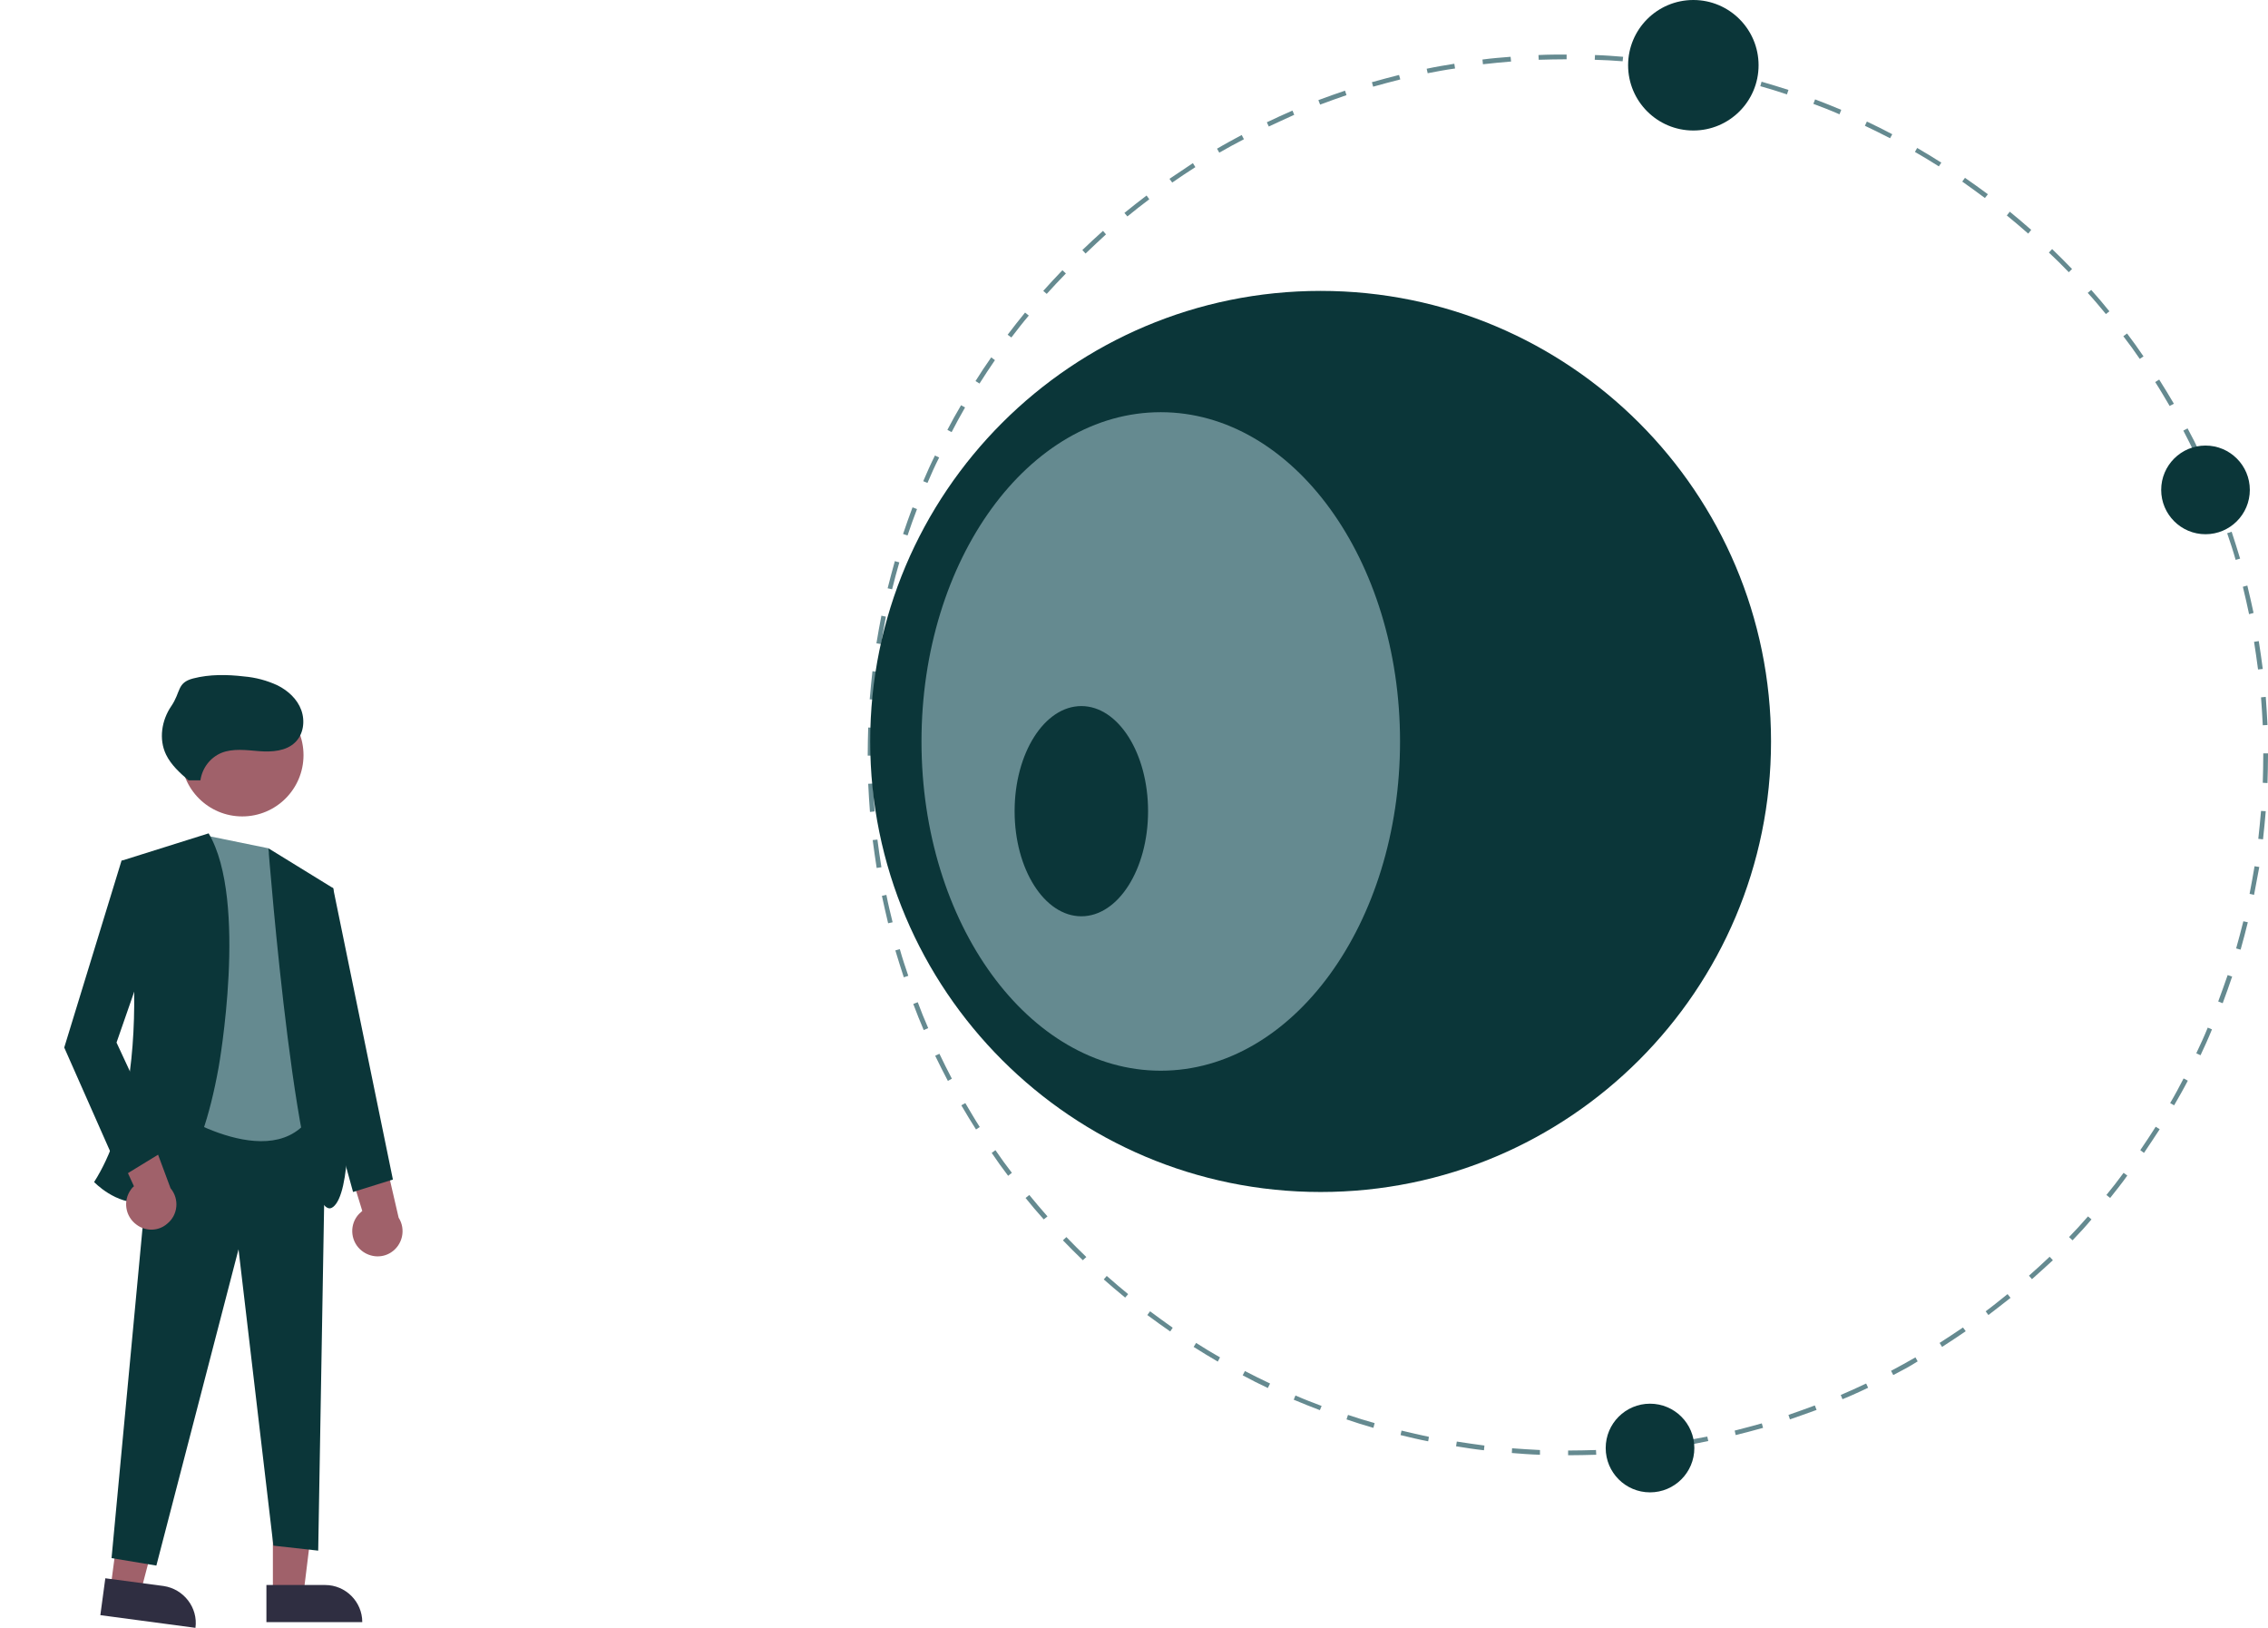
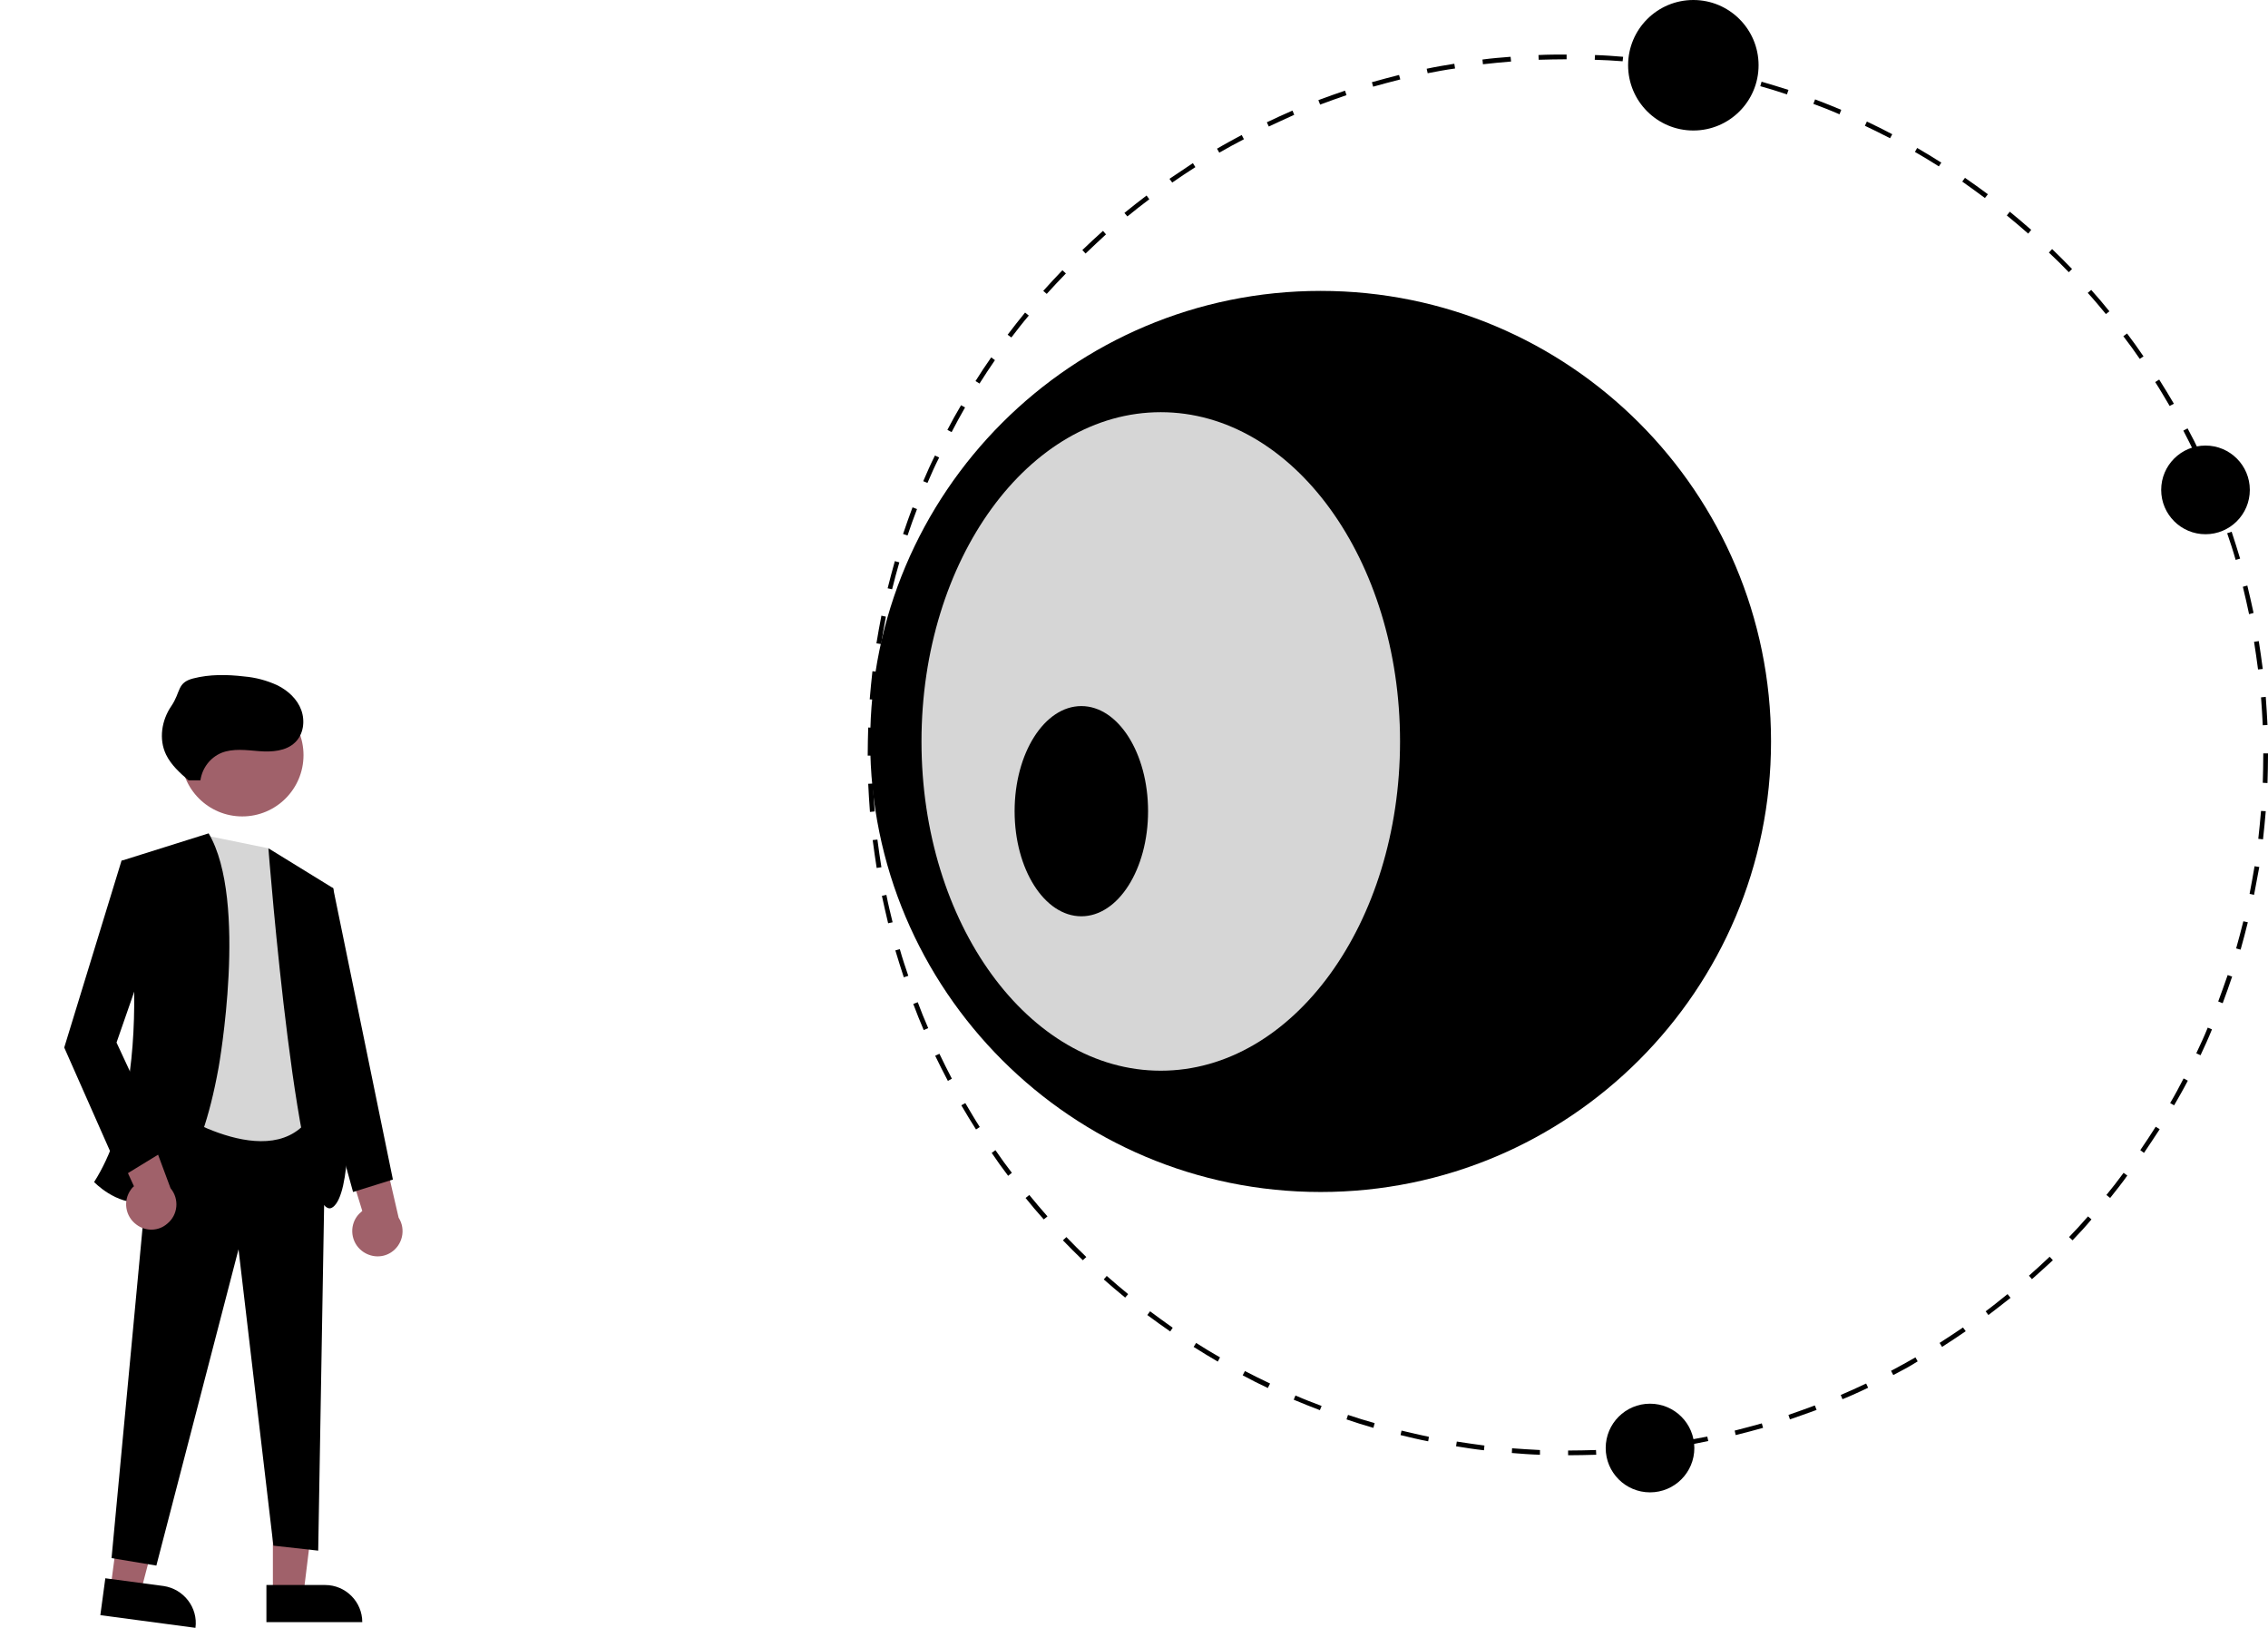
<svg xmlns="http://www.w3.org/2000/svg" version="1.1" id="Layer_1" x="0px" y="0px" viewBox="0 0 910.9 653.6" style="enable-background:new 0 0 910.9 653.6;" xml:space="preserve">
  <style type="text/css">
	.st0{fill:#A0616A;}
- 	.st1{fill:#2F2E41;}
- 	.st2{fill:#0B3639;}
- 	.st3{fill:#658A90;}
+ 	.st1{fill:#D6D6D6;}
</style>
  <polygon class="st0" points="109.6,639.9 121.9,639.9 127.7,592.7 109.6,592.7 " />
-   <path class="st1" d="M145.5,651.3H107l0,0v-14.9l0,0h23.6C138.8,636.4,145.5,643.1,145.5,651.3L145.5,651.3L145.5,651.3z" />
+   <path d="M145.5,651.3H107l0,0v-14.9l0,0h23.6C138.8,636.4,145.5,643.1,145.5,651.3L145.5,651.3L145.5,651.3z" />
  <polygon class="st0" points="44.4,637.6 56.5,639.2 68.6,593.1 50.6,590.7 " />
-   <path class="st1" d="M78.5,653.6l-38.2-5.1l0,0l2-14.8l0,0l23.4,3.1C73.8,638,79.6,645.5,78.5,653.6L78.5,653.6L78.5,653.6  L78.5,653.6z" />
-   <polygon class="st2" points="61.8,444.6 130.8,447.6 127.8,622.6 109.8,620.6 95.8,501.6 62.8,628.6 44.8,625.6 " />
-   <path class="st3" d="M107.8,340.6l-24-4.9l-15,109.9c0,0,44,29,58-1L107.8,340.6z" />
+   <path d="M78.5,653.6l-38.2-5.1l0,0l2-14.8l0,0l23.4,3.1C73.8,638,79.6,645.5,78.5,653.6L78.5,653.6L78.5,653.6L78.5,653.6z" />
+   <polygon points="61.8,444.6 130.8,447.6 127.8,622.6 109.8,620.6 95.8,501.6 62.8,628.6 44.8,625.6 " />
+   <path class="st1" d="M107.8,340.6l-24-4.9l-15,109.9c0,0,44,29,58-1L107.8,340.6z" />
  <circle class="st0" cx="97.3" cy="303.2" r="24.6" />
-   <path class="st2" d="M83.8,334.6l-35,11c0,0,17,85-11,129c0,0,35,37,50-46C87.8,428.6,99.8,361.6,83.8,334.6z" />
-   <path class="st2" d="M107.8,340.6l26,16c0,0,14,117,0,128S107.8,340.6,107.8,340.6z" />
+   <path d="M83.8,334.6l-35,11c0,0,17,85-11,129c0,0,35,37,50-46C87.8,428.6,99.8,361.6,83.8,334.6z" />
+   <path d="M107.8,340.6l26,16c0,0,14,117,0,128S107.8,340.6,107.8,340.6z" />
  <path class="st0" d="M144.6,501.6c-4-3.8-4.2-10.2-0.4-14.2c0.4-0.4,0.9-0.8,1.3-1.2L135,452.1l17.8,5.2l7.3,31.6  c3,4.7,1.6,11-3.1,14C153.1,505.4,148,504.8,144.6,501.6z" />
  <path class="st0" d="M54.8,491.7c-4.5-3.3-5.5-9.6-2.2-14.1c0.3-0.5,0.7-0.9,1.2-1.3l-14.9-32.5l18.3,2.9l11.3,30.4  c3.6,4.3,3,10.7-1.3,14.2C63.7,494.4,58.5,494.5,54.8,491.7L54.8,491.7z" />
-   <polygon class="st2" points="57.8,346.6 48.8,345.6 25.8,420.6 48.8,472.6 66.8,461.6 46.8,418.6 62.8,372.6 " />
-   <polygon class="st2" points="128.8,355.6 133.8,356.6 157.8,473.6 141.8,478.6 122.8,409.6 " />
-   <path class="st2" d="M80.5,313.3c0.7-4.9,3.9-9.1,8.4-11c4.7-1.9,10.1-1.1,15.2-0.7s10.8,0,14.4-3.5c3.4-3.2,4.1-8.6,2.5-13  s-5.3-7.8-9.5-9.9c-4.3-2-8.8-3.2-13.5-3.6c-6.8-0.8-13.8-0.9-20.4,0.8s-4.9,5.4-8.8,11.1s-5.1,13.3-2.1,19.5c2,4.1,5.5,7.3,9,10.3" />
-   <path class="st3" d="M629.8,584.3v-1.9c3.7,0,7.5-0.1,11.2-0.2l0.1,1.9C637.4,584.2,633.6,584.3,629.8,584.3z M618.5,584.1  c-3.7-0.1-7.6-0.4-11.3-0.7l0.1-1.9c3.7,0.3,7.5,0.5,11.2,0.7V584.1z M652.5,583.4l-0.1-1.9c3.7-0.3,7.5-0.7,11.2-1.1l0.2,1.9  C660,582.7,656.2,583.1,652.5,583.4L652.5,583.4z M596,582.3c-3.7-0.4-7.5-1-11.2-1.6l0.3-1.9c3.7,0.6,7.4,1.1,11.1,1.6L596,582.3z   M674.9,580.7l-0.3-1.9c3.7-0.6,7.4-1.3,11.1-2l0.4,1.8C682.4,579.4,678.6,580.1,674.9,580.7L674.9,580.7z M573.6,578.7  c-3.7-0.7-7.4-1.6-11.1-2.5l0.4-1.8c3.6,0.9,7.3,1.7,11,2.5L573.6,578.7z M697.1,576.2l-0.4-1.8c3.6-0.9,7.3-1.9,10.9-2.9l0.5,1.8  C704.5,574.3,700.8,575.3,697.1,576.2z M551.6,573.3c-3.6-1-7.3-2.2-10.8-3.4l0.6-1.8c3.5,1.2,7.2,2.3,10.7,3.3L551.6,573.3z   M718.9,569.9l-0.6-1.8c3.5-1.2,7.1-2.5,10.6-3.8l0.7,1.8C726,567.4,722.4,568.7,718.9,569.9z M530.1,566.2  c-3.5-1.3-7.1-2.8-10.5-4.2l0.7-1.7c3.4,1.5,7,2.9,10.5,4.2L530.1,566.2z M740,561.8l-0.7-1.7c3.4-1.5,6.9-3,10.2-4.6l0.8,1.7  C746.9,558.8,743.5,560.4,740,561.8z M509.2,557.3c-3.4-1.6-6.8-3.3-10.1-5.1l0.9-1.7c3.3,1.7,6.7,3.4,10.1,5L509.2,557.3z   M760.4,552.1l-0.9-1.7c3.3-1.7,6.6-3.6,9.8-5.4l0.9,1.6C767.1,548.6,763.7,550.4,760.4,552.1L760.4,552.1z M489.1,546.7  c-3.3-1.9-6.5-3.9-9.7-5.9l1-1.6c3.1,2,6.4,4,9.6,5.8L489.1,546.7z M780,540.8l-1-1.6c3.1-2,6.3-4.1,9.4-6.2l1.1,1.5  C786.3,536.7,783.1,538.8,780,540.8L780,540.8z M470,534.6c-3.1-2.1-6.2-4.4-9.2-6.6l1.1-1.5c3,2.2,6.1,4.5,9.1,6.6L470,534.6z   M798.6,528l-1.1-1.5c3-2.2,5.9-4.6,8.8-6.9l1.2,1.5C804.6,523.4,801.6,525.7,798.6,528L798.6,528z M451.9,521  c-2.9-2.4-5.8-4.8-8.6-7.3l1.2-1.4c2.8,2.5,5.7,4.9,8.6,7.3L451.9,521z M816.1,513.6l-1.2-1.4c2.8-2.5,5.6-5,8.3-7.6l1.3,1.4  C821.7,508.6,818.9,511.1,816.1,513.6L816.1,513.6z M434.9,506c-2.7-2.6-5.4-5.3-8-8l1.4-1.3c2.6,2.7,5.3,5.4,8,8L434.9,506z   M832.4,498l-1.4-1.3c2.6-2.7,5.2-5.5,7.6-8.3l1.4,1.2C837.6,492.5,835,495.3,832.4,498L832.4,498z M419.2,489.6  c-2.5-2.8-5-5.7-7.3-8.6l1.5-1.2c2.4,2.9,4.8,5.8,7.3,8.6L419.2,489.6z M847.5,481l-1.5-1.2c2.4-2.9,4.7-5.9,6.9-8.9l1.5,1.1  C852.2,475.1,849.8,478.1,847.5,481L847.5,481z M404.9,472.1c-2.3-3-4.5-6.1-6.6-9.2l1.5-1.1c2.1,3.1,4.3,6.1,6.6,9.1L404.9,472.1z   M861.1,462.9l-1.5-1.1c2.1-3.1,4.2-6.2,6.2-9.4l1.6,1C865.3,456.6,863.2,459.8,861.1,462.9L861.1,462.9z M392,453.5  c-2-3.2-4-6.4-5.9-9.7l1.6-0.9c1.9,3.2,3.8,6.5,5.8,9.6L392,453.5z M873.2,443.8l-1.6-0.9c1.9-3.2,3.7-6.6,5.4-9.9l1.7,0.9  C877,437.2,875.1,440.5,873.2,443.8L873.2,443.8z M380.7,434c-1.7-3.3-3.5-6.7-5.1-10.1l1.7-0.8c1.6,3.4,3.3,6.7,5,10L380.7,434z   M883.8,423.7l-1.7-0.8c1.6-3.4,3.2-6.8,4.6-10.3l1.7,0.7C887,416.8,885.4,420.3,883.8,423.7L883.8,423.7z M371,413.6  c-1.5-3.5-2.9-7-4.2-10.5l1.8-0.7c1.3,3.5,2.7,7,4.2,10.4L371,413.6z M892.7,402.8l-1.8-0.7c1.3-3.5,2.6-7.1,3.8-10.6l1.8,0.6  C895.3,395.7,894,399.3,892.7,402.8L892.7,402.8z M363,392.4c-1.2-3.6-2.3-7.2-3.4-10.8l1.8-0.5c1,3.6,2.2,7.2,3.4,10.7L363,392.4z   M899.9,381.3l-1.8-0.5c1-3.6,2-7.2,2.9-10.9l1.8,0.4C901.9,374,900.9,377.7,899.9,381.3L899.9,381.3z M356.7,370.7  c-0.9-3.7-1.7-7.4-2.5-11l1.8-0.4c0.7,3.7,1.6,7.3,2.5,11L356.7,370.7z M905.3,359.3l-1.8-0.4c0.7-3.7,1.4-7.4,2-11.1l1.9,0.3  C906.7,351.9,906,355.7,905.3,359.3L905.3,359.3z M352.1,348.5c-0.6-3.7-1.1-7.5-1.6-11.2l1.9-0.2c0.5,3.7,1,7.5,1.6,11.1  L352.1,348.5z M908.9,337l-1.9-0.2c0.4-3.7,0.8-7.5,1.1-11.2l1.9,0.1C909.7,329.5,909.3,333.2,908.9,337L908.9,337z M349.4,326  c-0.3-3.7-0.5-7.5-0.7-11.3l1.9-0.1c0.2,3.7,0.4,7.5,0.7,11.2L349.4,326z M910.7,314.4l-1.9-0.1c0.1-3.7,0.2-7.5,0.2-11.2v-0.6h1.9  v0.6C910.9,306.9,910.8,310.7,910.7,314.4L910.7,314.4z M350.4,303.4h-1.9v-0.3c0-3.7,0.1-7.4,0.2-11l1.9,0.1  c-0.1,3.6-0.2,7.3-0.2,10.9V303.4z M908.8,291.2c-0.2-3.7-0.4-7.5-0.7-11.2l1.9-0.2c0.3,3.8,0.5,7.6,0.7,11.3L908.8,291.2z   M351.2,280.9l-1.9-0.1c0.3-3.8,0.7-7.5,1.1-11.3l1.9,0.2C351.9,273.4,351.5,277.2,351.2,280.9z M906.9,268.8  c-0.5-3.7-1-7.4-1.6-11.1l1.9-0.3c0.6,3.7,1.1,7.5,1.6,11.2L906.9,268.8z M353.9,258.6l-1.9-0.3c0.6-3.7,1.3-7.5,2-11.1l1.8,0.4  C355.1,251.2,354.5,254.9,353.9,258.6z M903.3,246.6c-0.8-3.7-1.6-7.4-2.5-11l1.8-0.5c0.9,3.6,1.7,7.4,2.5,11L903.3,246.6z   M358.3,236.6l-1.8-0.4c0.9-3.6,1.9-7.3,2.9-10.9l1.8,0.5C360.2,229.3,359.2,232.9,358.3,236.6L358.3,236.6z M897.9,224.8  c-1-3.6-2.2-7.2-3.4-10.7l1.8-0.6c1.2,3.6,2.3,7.2,3.4,10.8L897.9,224.8z M364.5,215l-1.8-0.6c1.2-3.6,2.5-7.2,3.8-10.7l1.8,0.7  C367,207.8,365.7,211.4,364.5,215z M890.7,203.5c-1.3-3.5-2.7-7-4.2-10.4l1.7-0.7c1.5,3.4,2.9,7,4.2,10.5L890.7,203.5z M372.5,193.9  l-1.7-0.7c1.5-3.5,3-6.9,4.7-10.3l1.7,0.8C375.5,187,374,190.4,372.5,193.9L372.5,193.9z M881.9,182.9c-1.6-3.4-3.3-6.7-5-10  l1.7-0.9c1.8,3.3,3.5,6.7,5.1,10.1L881.9,182.9z M382.2,173.5l-1.7-0.9c1.7-3.3,3.6-6.7,5.5-9.9l1.6,0.9  C385.7,166.9,383.9,170.2,382.2,173.5L382.2,173.5z M871.4,163c-1.9-3.2-3.8-6.5-5.8-9.6l1.6-1c2,3.2,4,6.4,5.9,9.7L871.4,163z   M393.4,154l-1.6-1c2-3.2,4.1-6.4,6.3-9.5l1.5,1.1C397.5,147.7,395.4,150.8,393.4,154L393.4,154z M859.4,144.1  c-2.1-3.1-4.3-6.1-6.6-9.1l1.5-1.1c2.3,3,4.5,6.1,6.6,9.2L859.4,144.1z M406.2,135.5l-1.5-1.1c2.3-3,4.6-6,7-8.9l1.5,1.2  C410.8,129.5,408.5,132.5,406.2,135.5L406.2,135.5z M845.8,126.1c-2.4-2.9-4.8-5.8-7.3-8.5l1.4-1.2c2.5,2.8,5,5.7,7.3,8.6  L845.8,126.1z M420.4,118l-1.4-1.2c2.5-2.8,5.1-5.6,7.7-8.3l1.4,1.3C425.5,112.5,422.9,115.2,420.4,118L420.4,118z M830.9,109.3  c-2.6-2.7-5.3-5.4-8-7.9l1.3-1.4c2.7,2.6,5.4,5.3,8,8L830.9,109.3z M436,101.8l-1.3-1.4c2.7-2.6,5.5-5.2,8.3-7.7l1.2,1.4  C441.5,96.6,438.7,99.2,436,101.8L436,101.8z M814.6,93.8c-2.8-2.5-5.7-4.9-8.6-7.3l1.2-1.5c2.9,2.4,5.8,4.8,8.6,7.3L814.6,93.8z   M452.8,86.9l-1.2-1.4c2.9-2.4,5.9-4.7,8.9-7l1.1,1.5C458.7,82.2,455.7,84.5,452.8,86.9L452.8,86.9z M797.2,79.5  c-3-2.2-6.1-4.5-9.1-6.6l1.1-1.5c3.1,2.1,6.2,4.4,9.2,6.6L797.2,79.5z M470.8,73.3l-1.1-1.5c3.1-2.1,6.3-4.2,9.4-6.3l1,1.6  C477,69.1,473.8,71.2,470.8,73.3L470.8,73.3z M778.7,66.8c-3.2-2-6.4-4-9.6-5.8l0.9-1.6c3.3,1.9,6.5,3.9,9.7,5.9L778.7,66.8z   M489.7,61.3l-0.9-1.6c3.2-1.9,6.6-3.7,9.9-5.5l0.9,1.7C496.3,57.6,493,59.4,489.7,61.3L489.7,61.3z M759.1,55.5  c-3.3-1.7-6.7-3.4-10.1-5l0.8-1.7c3.4,1.6,6.8,3.3,10.2,5.1L759.1,55.5z M509.6,50.8l-0.8-1.7c3.4-1.6,6.8-3.2,10.3-4.7l0.7,1.7  C516.4,47.7,512.9,49.2,509.6,50.8L509.6,50.8z M738.8,45.9c-3.4-1.5-7-2.9-10.5-4.2l0.7-1.8c3.5,1.3,7.1,2.8,10.5,4.2L738.8,45.9z   M530.2,42l-0.7-1.8c3.5-1.3,7.1-2.6,10.7-3.8l0.6,1.8C537.3,39.4,533.7,40.7,530.2,42L530.2,42z M717.7,37.9  c-3.5-1.2-7.2-2.3-10.7-3.3l0.5-1.8c3.6,1,7.2,2.2,10.8,3.3L717.7,37.9z M551.5,34.8L551,33c3.6-1,7.3-2,10.9-2.9l0.5,1.8  C558.8,32.8,555.1,33.8,551.5,34.8L551.5,34.8z M696.1,31.7c-3.6-0.9-7.3-1.7-11-2.4l0.4-1.8c3.7,0.7,7.4,1.6,11.1,2.5L696.1,31.7z   M573.4,29.4l-0.4-1.8c3.7-0.8,7.4-1.4,11.1-2l0.3,1.9C580.7,28,577,28.7,573.4,29.4z M674,27.3c-3.7-0.6-7.4-1.1-11.1-1.5l0.2-1.9  c3.7,0.4,7.5,1,11.2,1.6L674,27.3z M595.6,25.8l-0.2-1.9c3.7-0.5,7.5-0.8,11.3-1.1l0.2,1.9C603,25,599.3,25.4,595.6,25.8L595.6,25.8  z M651.7,24.6c-3.7-0.3-7.5-0.5-11.2-0.6l0.1-1.9c3.8,0.1,7.6,0.4,11.3,0.7L651.7,24.6z M618,24l-0.1-1.9c3.7-0.2,7.6-0.2,11.3-0.2  v1.9C625.5,23.8,621.7,23.9,618,24L618,24z" />
-   <circle class="st2" cx="530.4" cy="297.7" r="180.9" />
-   <ellipse class="st3" cx="466.2" cy="297.7" rx="96.1" ry="132.2" />
-   <ellipse class="st2" cx="434.3" cy="325.7" rx="26.8" ry="42.2" />
-   <circle class="st2" cx="885.8" cy="196.7" r="17.8" />
-   <circle class="st2" cx="680.1" cy="26.2" r="26.2" />
-   <circle class="st2" cx="662.7" cy="581.4" r="17.8" />
+   <polygon points="57.8,346.6 48.8,345.6 25.8,420.6 48.8,472.6 66.8,461.6 46.8,418.6 62.8,372.6 " />
+   <polygon points="128.8,355.6 133.8,356.6 157.8,473.6 141.8,478.6 122.8,409.6 " />
+   <path d="M80.5,313.3c0.7-4.9,3.9-9.1,8.4-11c4.7-1.9,10.1-1.1,15.2-0.7s10.8,0,14.4-3.5c3.4-3.2,4.1-8.6,2.5-13s-5.3-7.8-9.5-9.9  c-4.3-2-8.8-3.2-13.5-3.6c-6.8-0.8-13.8-0.9-20.4,0.8s-4.9,5.4-8.8,11.1s-5.1,13.3-2.1,19.5c2,4.1,5.5,7.3,9,10.3" />
+   <path d="M629.8,584.3v-1.9c3.7,0,7.5-0.1,11.2-0.2l0.1,1.9C637.4,584.2,633.6,584.3,629.8,584.3z M618.5,584.1  c-3.7-0.1-7.6-0.4-11.3-0.7l0.1-1.9c3.7,0.3,7.5,0.5,11.2,0.7V584.1z M652.5,583.4l-0.1-1.9c3.7-0.3,7.5-0.7,11.2-1.1l0.2,1.9  C660,582.7,656.2,583.1,652.5,583.4L652.5,583.4z M596,582.3c-3.7-0.4-7.5-1-11.2-1.6l0.3-1.9c3.7,0.6,7.4,1.1,11.1,1.6L596,582.3z   M674.9,580.7l-0.3-1.9c3.7-0.6,7.4-1.3,11.1-2l0.4,1.8C682.4,579.4,678.6,580.1,674.9,580.7L674.9,580.7z M573.6,578.7  c-3.7-0.7-7.4-1.6-11.1-2.5l0.4-1.8c3.6,0.9,7.3,1.7,11,2.5L573.6,578.7z M697.1,576.2l-0.4-1.8c3.6-0.9,7.3-1.9,10.9-2.9l0.5,1.8  C704.5,574.3,700.8,575.3,697.1,576.2z M551.6,573.3c-3.6-1-7.3-2.2-10.8-3.4l0.6-1.8c3.5,1.2,7.2,2.3,10.7,3.3L551.6,573.3z   M718.9,569.9l-0.6-1.8c3.5-1.2,7.1-2.5,10.6-3.8l0.7,1.8C726,567.4,722.4,568.7,718.9,569.9z M530.1,566.2  c-3.5-1.3-7.1-2.8-10.5-4.2l0.7-1.7c3.4,1.5,7,2.9,10.5,4.2L530.1,566.2z M740,561.8l-0.7-1.7c3.4-1.5,6.9-3,10.2-4.6l0.8,1.7  C746.9,558.8,743.5,560.4,740,561.8z M509.2,557.3c-3.4-1.6-6.8-3.3-10.1-5.1l0.9-1.7c3.3,1.7,6.7,3.4,10.1,5L509.2,557.3z   M760.4,552.1l-0.9-1.7c3.3-1.7,6.6-3.6,9.8-5.4l0.9,1.6C767.1,548.6,763.7,550.4,760.4,552.1L760.4,552.1z M489.1,546.7  c-3.3-1.9-6.5-3.9-9.7-5.9l1-1.6c3.1,2,6.4,4,9.6,5.8L489.1,546.7z M780,540.8l-1-1.6c3.1-2,6.3-4.1,9.4-6.2l1.1,1.5  C786.3,536.7,783.1,538.8,780,540.8L780,540.8z M470,534.6c-3.1-2.1-6.2-4.4-9.2-6.6l1.1-1.5c3,2.2,6.1,4.5,9.1,6.6L470,534.6z   M798.6,528l-1.1-1.5c3-2.2,5.9-4.6,8.8-6.9l1.2,1.5C804.6,523.4,801.6,525.7,798.6,528L798.6,528z M451.9,521  c-2.9-2.4-5.8-4.8-8.6-7.3l1.2-1.4c2.8,2.5,5.7,4.9,8.6,7.3L451.9,521z M816.1,513.6l-1.2-1.4c2.8-2.5,5.6-5,8.3-7.6l1.3,1.4  C821.7,508.6,818.9,511.1,816.1,513.6L816.1,513.6z M434.9,506c-2.7-2.6-5.4-5.3-8-8l1.4-1.3c2.6,2.7,5.3,5.4,8,8L434.9,506z   M832.4,498l-1.4-1.3c2.6-2.7,5.2-5.5,7.6-8.3l1.4,1.2C837.6,492.5,835,495.3,832.4,498L832.4,498z M419.2,489.6  c-2.5-2.8-5-5.7-7.3-8.6l1.5-1.2c2.4,2.9,4.8,5.8,7.3,8.6L419.2,489.6z M847.5,481l-1.5-1.2c2.4-2.9,4.7-5.9,6.9-8.9l1.5,1.1  C852.2,475.1,849.8,478.1,847.5,481L847.5,481z M404.9,472.1c-2.3-3-4.5-6.1-6.6-9.2l1.5-1.1c2.1,3.1,4.3,6.1,6.6,9.1L404.9,472.1z   M861.1,462.9l-1.5-1.1c2.1-3.1,4.2-6.2,6.2-9.4l1.6,1C865.3,456.6,863.2,459.8,861.1,462.9L861.1,462.9z M392,453.5  c-2-3.2-4-6.4-5.9-9.7l1.6-0.9c1.9,3.2,3.8,6.5,5.8,9.6L392,453.5z M873.2,443.8l-1.6-0.9c1.9-3.2,3.7-6.6,5.4-9.9l1.7,0.9  C877,437.2,875.1,440.5,873.2,443.8L873.2,443.8z M380.7,434c-1.7-3.3-3.5-6.7-5.1-10.1l1.7-0.8c1.6,3.4,3.3,6.7,5,10L380.7,434z   M883.8,423.7l-1.7-0.8c1.6-3.4,3.2-6.8,4.6-10.3l1.7,0.7C887,416.8,885.4,420.3,883.8,423.7L883.8,423.7z M371,413.6  c-1.5-3.5-2.9-7-4.2-10.5l1.8-0.7c1.3,3.5,2.7,7,4.2,10.4L371,413.6z M892.7,402.8l-1.8-0.7c1.3-3.5,2.6-7.1,3.8-10.6l1.8,0.6  C895.3,395.7,894,399.3,892.7,402.8L892.7,402.8z M363,392.4c-1.2-3.6-2.3-7.2-3.4-10.8l1.8-0.5c1,3.6,2.2,7.2,3.4,10.7L363,392.4z   M899.9,381.3l-1.8-0.5c1-3.6,2-7.2,2.9-10.9l1.8,0.4C901.9,374,900.9,377.7,899.9,381.3L899.9,381.3z M356.7,370.7  c-0.9-3.7-1.7-7.4-2.5-11l1.8-0.4c0.7,3.7,1.6,7.3,2.5,11L356.7,370.7z M905.3,359.3l-1.8-0.4c0.7-3.7,1.4-7.4,2-11.1l1.9,0.3  C906.7,351.9,906,355.7,905.3,359.3L905.3,359.3z M352.1,348.5c-0.6-3.7-1.1-7.5-1.6-11.2l1.9-0.2c0.5,3.7,1,7.5,1.6,11.1  L352.1,348.5z M908.9,337l-1.9-0.2c0.4-3.7,0.8-7.5,1.1-11.2l1.9,0.1C909.7,329.5,909.3,333.2,908.9,337L908.9,337z M349.4,326  c-0.3-3.7-0.5-7.5-0.7-11.3l1.9-0.1c0.2,3.7,0.4,7.5,0.7,11.2L349.4,326z M910.7,314.4l-1.9-0.1c0.1-3.7,0.2-7.5,0.2-11.2v-0.6h1.9  v0.6C910.9,306.9,910.8,310.7,910.7,314.4L910.7,314.4z M350.4,303.4h-1.9v-0.3c0-3.7,0.1-7.4,0.2-11l1.9,0.1  c-0.1,3.6-0.2,7.3-0.2,10.9V303.4z M908.8,291.2c-0.2-3.7-0.4-7.5-0.7-11.2l1.9-0.2c0.3,3.8,0.5,7.6,0.7,11.3L908.8,291.2z   M351.2,280.9l-1.9-0.1c0.3-3.8,0.7-7.5,1.1-11.3l1.9,0.2C351.9,273.4,351.5,277.2,351.2,280.9z M906.9,268.8  c-0.5-3.7-1-7.4-1.6-11.1l1.9-0.3c0.6,3.7,1.1,7.5,1.6,11.2L906.9,268.8z M353.9,258.6l-1.9-0.3c0.6-3.7,1.3-7.5,2-11.1l1.8,0.4  C355.1,251.2,354.5,254.9,353.9,258.6z M903.3,246.6c-0.8-3.7-1.6-7.4-2.5-11l1.8-0.5c0.9,3.6,1.7,7.4,2.5,11L903.3,246.6z   M358.3,236.6l-1.8-0.4c0.9-3.6,1.9-7.3,2.9-10.9l1.8,0.5C360.2,229.3,359.2,232.9,358.3,236.6L358.3,236.6z M897.9,224.8  c-1-3.6-2.2-7.2-3.4-10.7l1.8-0.6c1.2,3.6,2.3,7.2,3.4,10.8L897.9,224.8z M364.5,215l-1.8-0.6c1.2-3.6,2.5-7.2,3.8-10.7l1.8,0.7  C367,207.8,365.7,211.4,364.5,215z M890.7,203.5c-1.3-3.5-2.7-7-4.2-10.4l1.7-0.7c1.5,3.4,2.9,7,4.2,10.5L890.7,203.5z M372.5,193.9  l-1.7-0.7c1.5-3.5,3-6.9,4.7-10.3l1.7,0.8C375.5,187,374,190.4,372.5,193.9L372.5,193.9z M881.9,182.9c-1.6-3.4-3.3-6.7-5-10  l1.7-0.9c1.8,3.3,3.5,6.7,5.1,10.1L881.9,182.9z M382.2,173.5l-1.7-0.9c1.7-3.3,3.6-6.7,5.5-9.9l1.6,0.9  C385.7,166.9,383.9,170.2,382.2,173.5L382.2,173.5z M871.4,163c-1.9-3.2-3.8-6.5-5.8-9.6l1.6-1c2,3.2,4,6.4,5.9,9.7L871.4,163z   M393.4,154l-1.6-1c2-3.2,4.1-6.4,6.3-9.5l1.5,1.1C397.5,147.7,395.4,150.8,393.4,154L393.4,154z M859.4,144.1  c-2.1-3.1-4.3-6.1-6.6-9.1l1.5-1.1c2.3,3,4.5,6.1,6.6,9.2L859.4,144.1z M406.2,135.5l-1.5-1.1c2.3-3,4.6-6,7-8.9l1.5,1.2  C410.8,129.5,408.5,132.5,406.2,135.5L406.2,135.5z M845.8,126.1c-2.4-2.9-4.8-5.8-7.3-8.5l1.4-1.2c2.5,2.8,5,5.7,7.3,8.6  L845.8,126.1z M420.4,118l-1.4-1.2c2.5-2.8,5.1-5.6,7.7-8.3l1.4,1.3C425.5,112.5,422.9,115.2,420.4,118L420.4,118z M830.9,109.3  c-2.6-2.7-5.3-5.4-8-7.9l1.3-1.4c2.7,2.6,5.4,5.3,8,8L830.9,109.3z M436,101.8l-1.3-1.4c2.7-2.6,5.5-5.2,8.3-7.7l1.2,1.4  C441.5,96.6,438.7,99.2,436,101.8L436,101.8z M814.6,93.8c-2.8-2.5-5.7-4.9-8.6-7.3l1.2-1.5c2.9,2.4,5.8,4.8,8.6,7.3L814.6,93.8z   M452.8,86.9l-1.2-1.4c2.9-2.4,5.9-4.7,8.9-7l1.1,1.5C458.7,82.2,455.7,84.5,452.8,86.9L452.8,86.9z M797.2,79.5  c-3-2.2-6.1-4.5-9.1-6.6l1.1-1.5c3.1,2.1,6.2,4.4,9.2,6.6L797.2,79.5z M470.8,73.3l-1.1-1.5c3.1-2.1,6.3-4.2,9.4-6.3l1,1.6  C477,69.1,473.8,71.2,470.8,73.3L470.8,73.3z M778.7,66.8c-3.2-2-6.4-4-9.6-5.8l0.9-1.6c3.3,1.9,6.5,3.9,9.7,5.9L778.7,66.8z   M489.7,61.3l-0.9-1.6c3.2-1.9,6.6-3.7,9.9-5.5l0.9,1.7C496.3,57.6,493,59.4,489.7,61.3L489.7,61.3z M759.1,55.5  c-3.3-1.7-6.7-3.4-10.1-5l0.8-1.7c3.4,1.6,6.8,3.3,10.2,5.1L759.1,55.5z M509.6,50.8l-0.8-1.7c3.4-1.6,6.8-3.2,10.3-4.7l0.7,1.7  C516.4,47.7,512.9,49.2,509.6,50.8L509.6,50.8z M738.8,45.9c-3.4-1.5-7-2.9-10.5-4.2l0.7-1.8c3.5,1.3,7.1,2.8,10.5,4.2L738.8,45.9z   M530.2,42l-0.7-1.8c3.5-1.3,7.1-2.6,10.7-3.8l0.6,1.8C537.3,39.4,533.7,40.7,530.2,42L530.2,42z M717.7,37.9  c-3.5-1.2-7.2-2.3-10.7-3.3l0.5-1.8c3.6,1,7.2,2.2,10.8,3.3L717.7,37.9z M551.5,34.8L551,33c3.6-1,7.3-2,10.9-2.9l0.5,1.8  C558.8,32.8,555.1,33.8,551.5,34.8L551.5,34.8z M696.1,31.7c-3.6-0.9-7.3-1.7-11-2.4l0.4-1.8c3.7,0.7,7.4,1.6,11.1,2.5L696.1,31.7z   M573.4,29.4l-0.4-1.8c3.7-0.8,7.4-1.4,11.1-2l0.3,1.9C580.7,28,577,28.7,573.4,29.4z M674,27.3c-3.7-0.6-7.4-1.1-11.1-1.5l0.2-1.9  c3.7,0.4,7.5,1,11.2,1.6L674,27.3z M595.6,25.8l-0.2-1.9c3.7-0.5,7.5-0.8,11.3-1.1l0.2,1.9C603,25,599.3,25.4,595.6,25.8L595.6,25.8  z M651.7,24.6c-3.7-0.3-7.5-0.5-11.2-0.6l0.1-1.9c3.8,0.1,7.6,0.4,11.3,0.7L651.7,24.6z M618,24l-0.1-1.9c3.7-0.2,7.6-0.2,11.3-0.2  v1.9C625.5,23.8,621.7,23.9,618,24L618,24z" />
+   <circle cx="530.4" cy="297.7" r="180.9" />
+   <ellipse class="st1" cx="466.2" cy="297.7" rx="96.1" ry="132.2" />
+   <ellipse cx="434.3" cy="325.7" rx="26.8" ry="42.2" />
+   <circle cx="885.8" cy="196.7" r="17.8" />
+   <circle cx="680.1" cy="26.2" r="26.2" />
+   <circle cx="662.7" cy="581.4" r="17.8" />
</svg>
